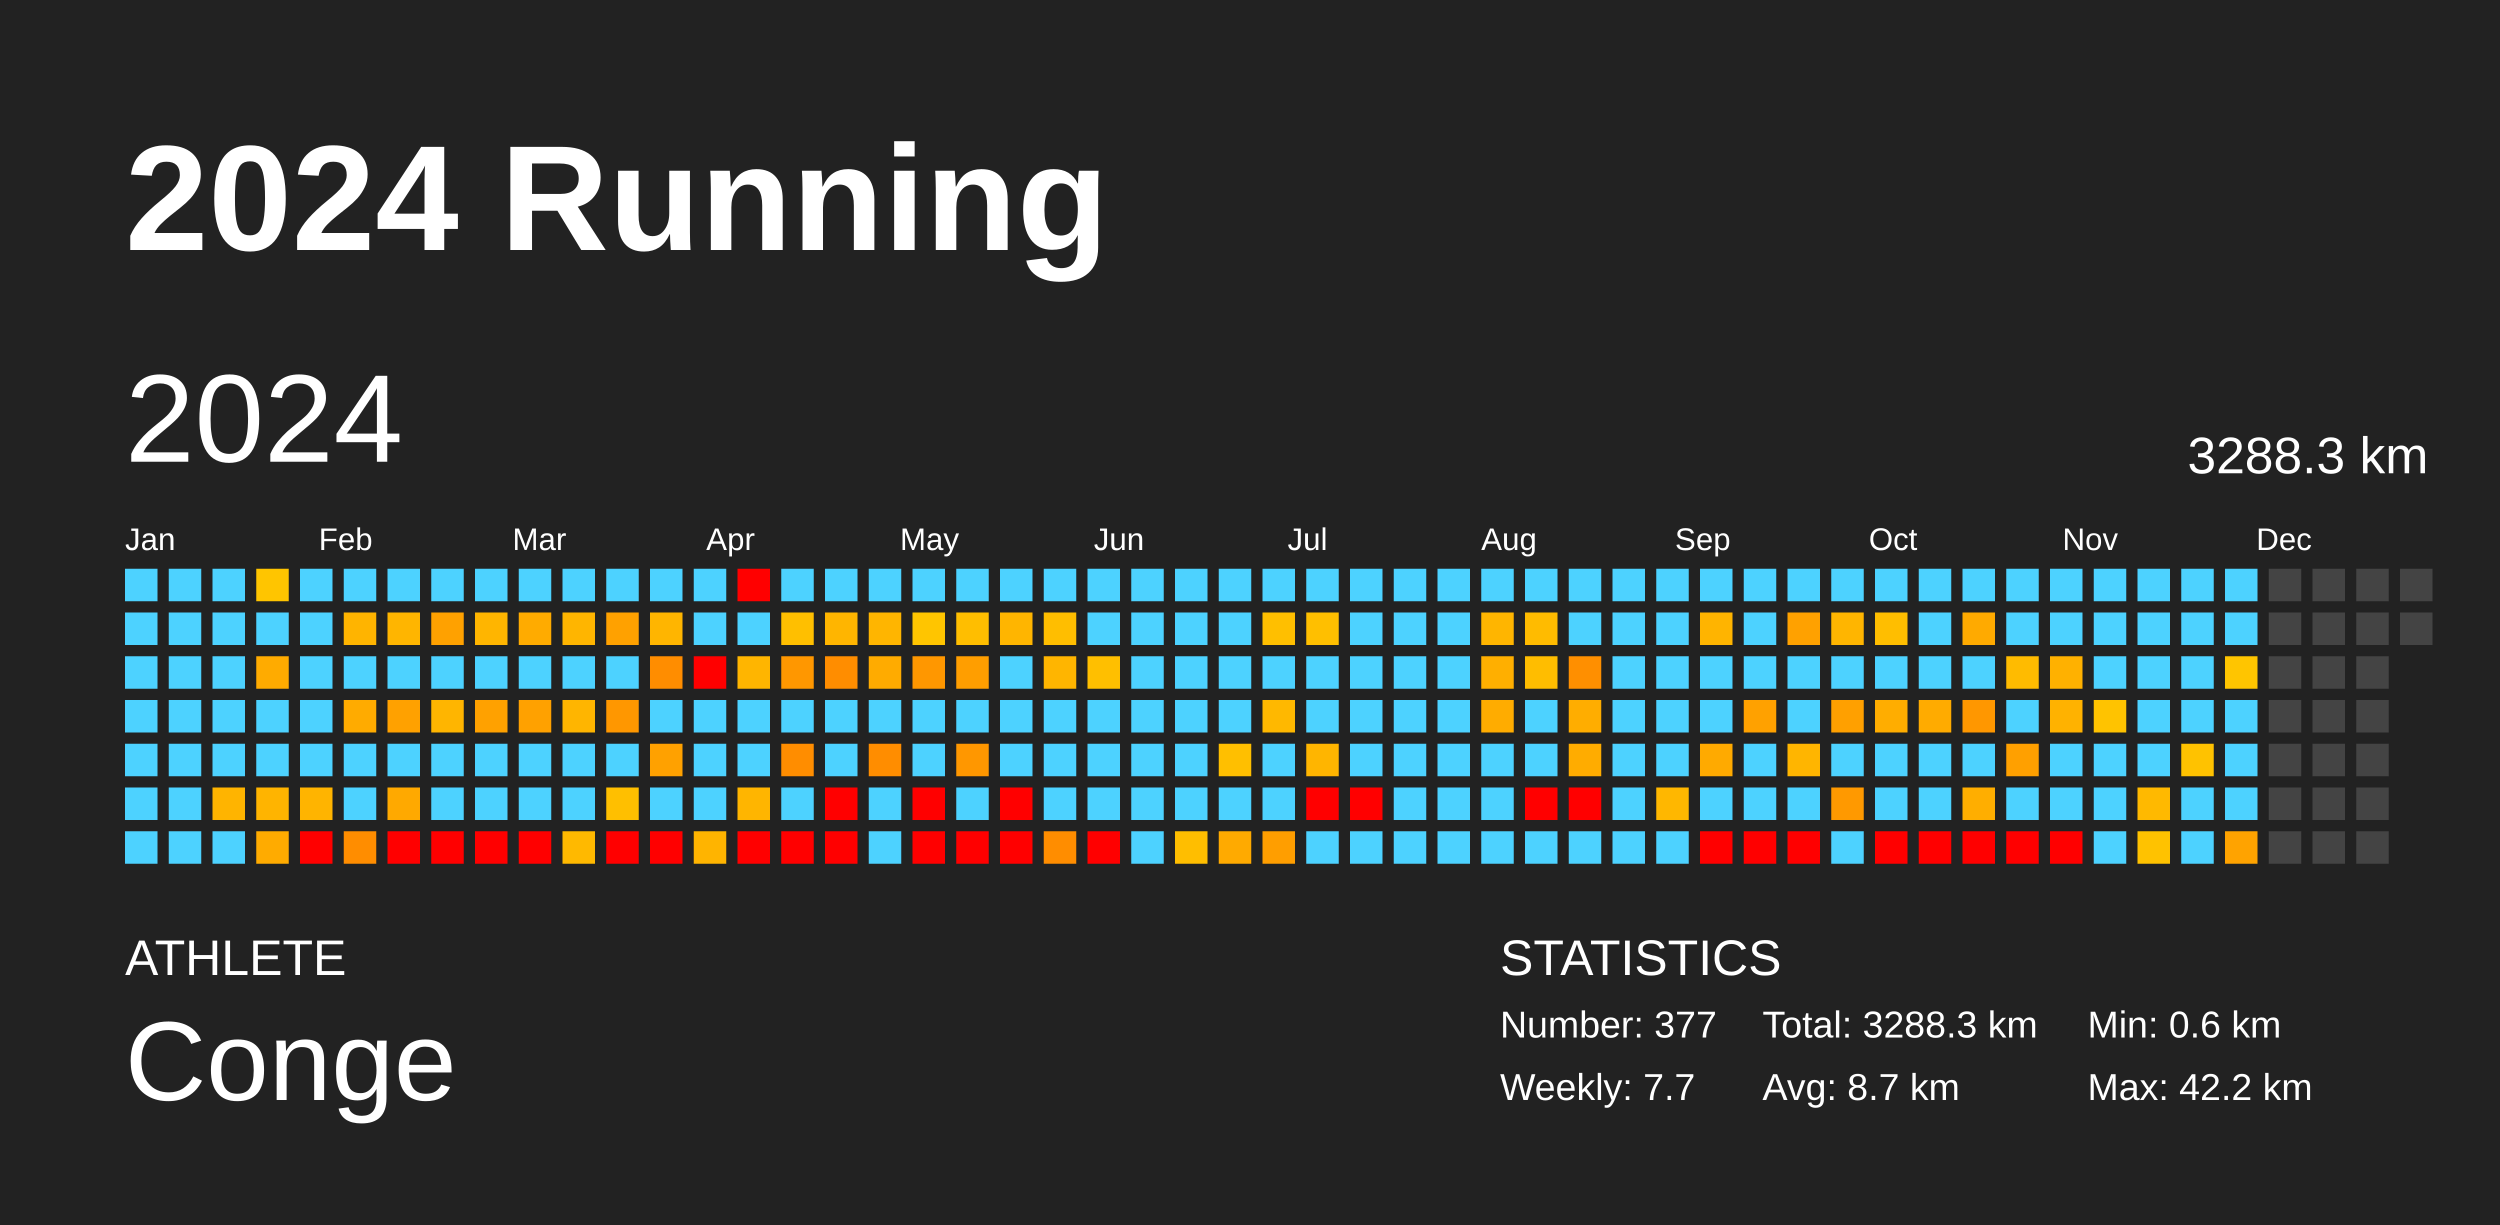
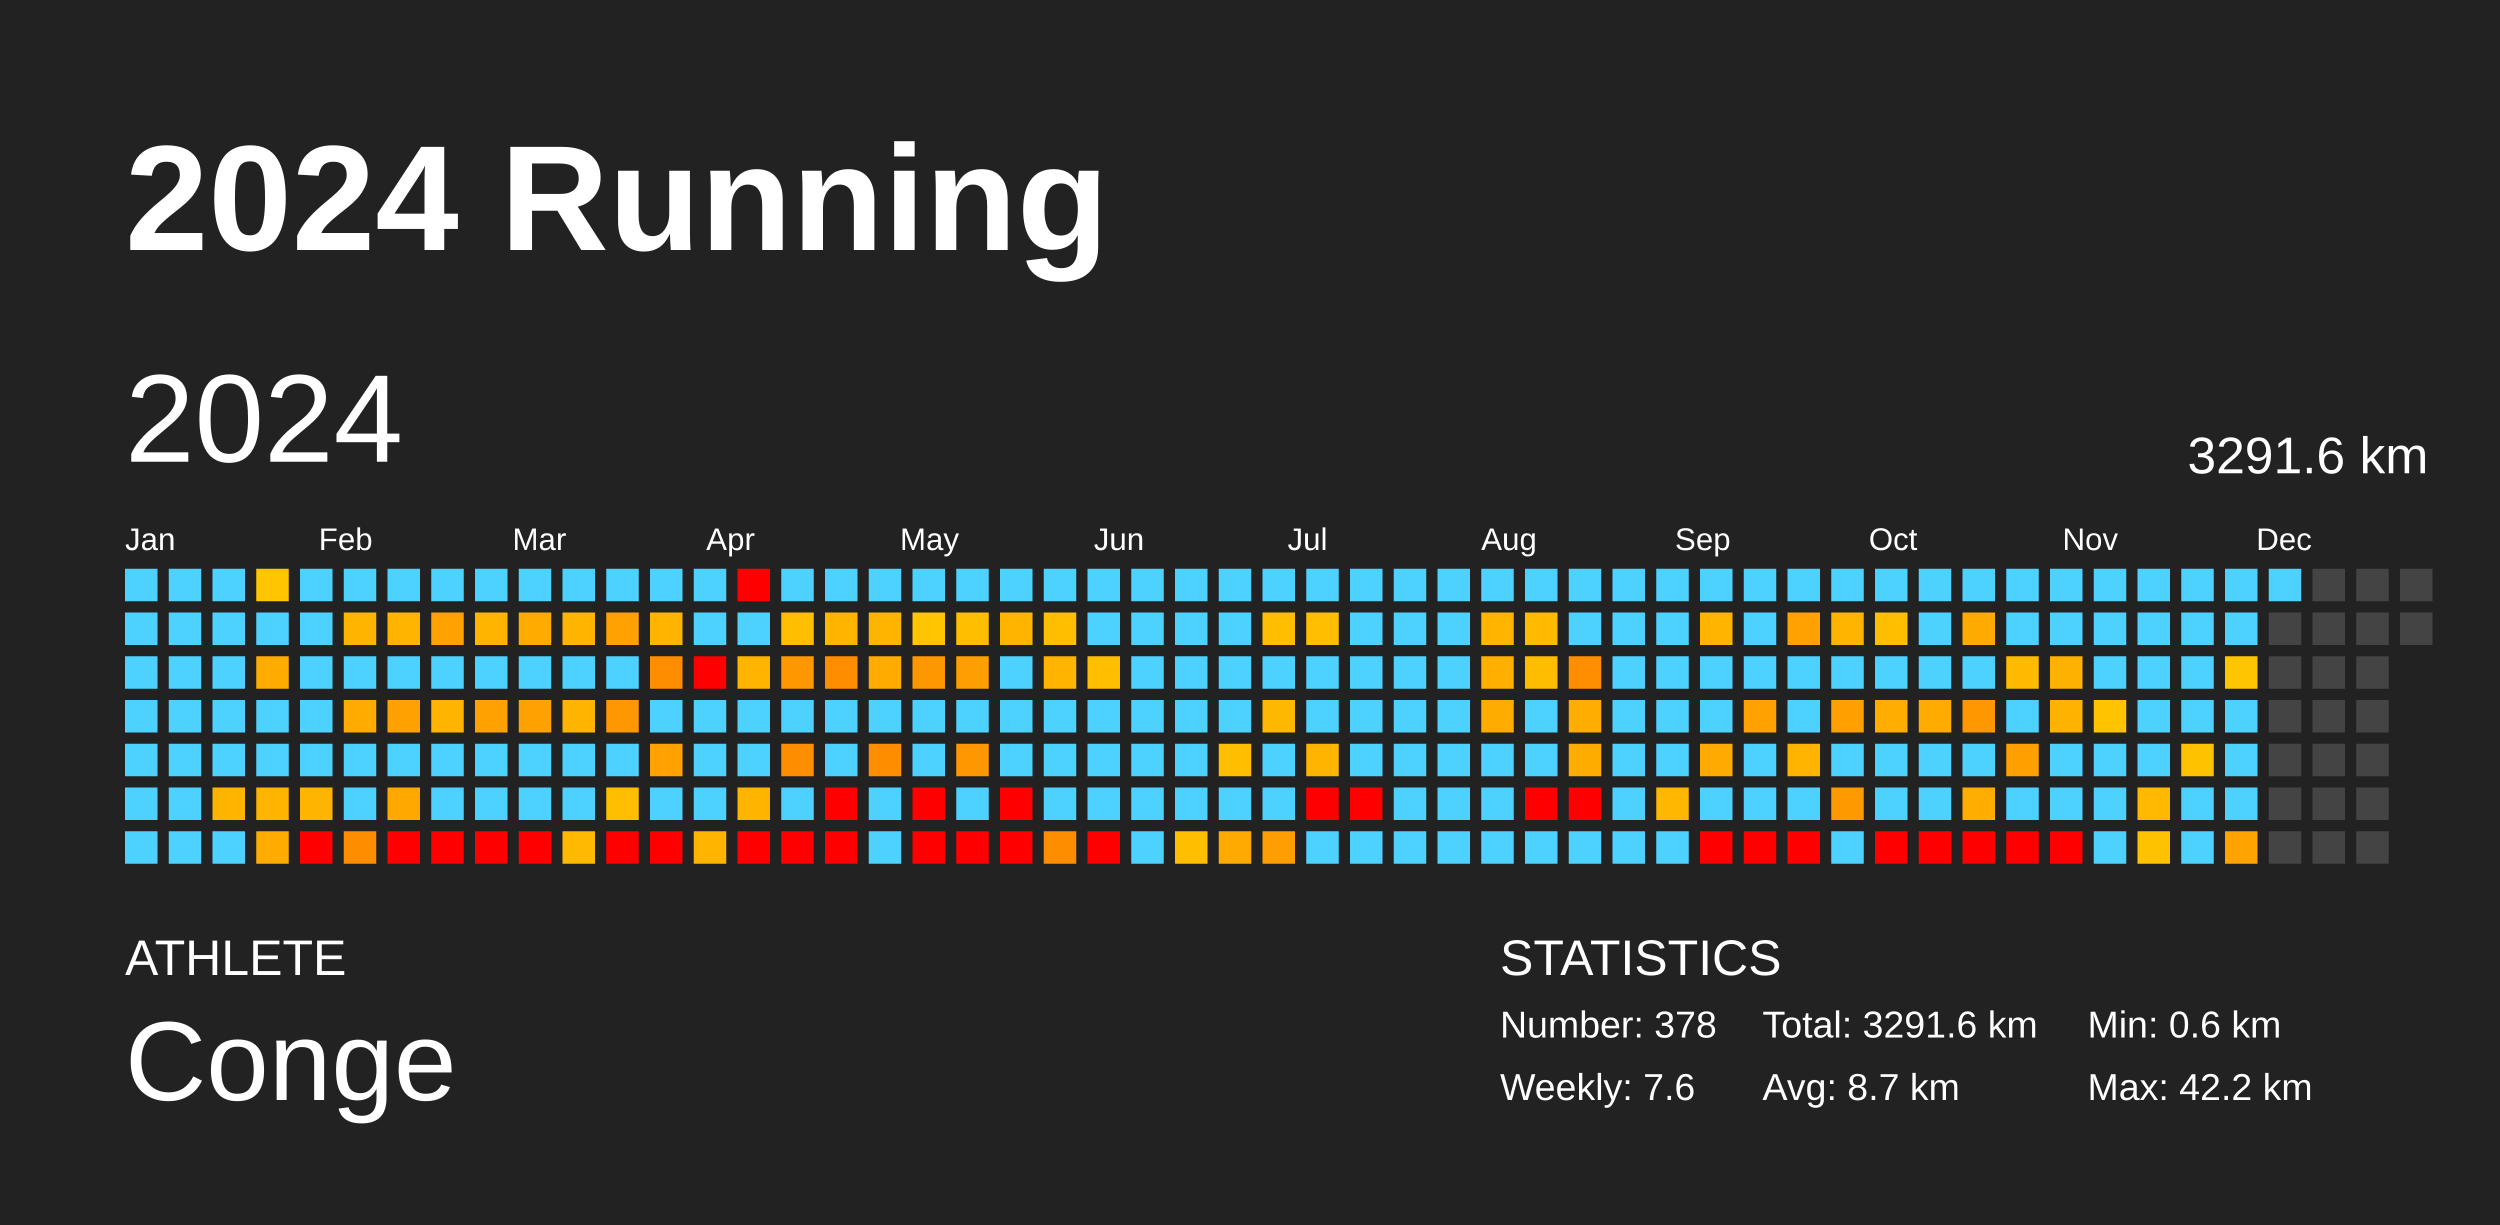
<svg xmlns="http://www.w3.org/2000/svg" baseProfile="full" height="98mm" version="1.1" viewBox="0,0,200,98" width="200mm">
  <defs />
  <rect fill="#222222" height="98" width="200" x="0" y="0" />
  <text fill="#FFFFFF" style="font-size:12px; font-family:Arial; font-weight:bold;" x="10" y="20">2024 Running</text>
  <text fill="#FFFFFF" style="font-size:4px; font-family:Arial" x="10" y="78">ATHLETE</text>
  <text fill="#FFFFFF" style="font-size:9px; font-family:Arial" x="10" y="88">Conge</text>
  <text fill="#FFFFFF" style="font-size:4px; font-family:Arial" x="120" y="78">STATISTICS</text>
-   <text fill="#FFFFFF" style="font-size:3px; font-family:Arial" x="120" y="83">Number: 377</text>
-   <text fill="#FFFFFF" style="font-size:3px; font-family:Arial" x="120" y="88">Weekly: 7.7</text>
-   <text fill="#FFFFFF" style="font-size:3px; font-family:Arial" x="141" y="83">Total: 3288.3 km</text>
+   <text fill="#FFFFFF" style="font-size:3px; font-family:Arial" x="120" y="83">Number: 378</text>
+   <text fill="#FFFFFF" style="font-size:3px; font-family:Arial" x="120" y="88">Weekly: 7.6</text>
+   <text fill="#FFFFFF" style="font-size:3px; font-family:Arial" x="141" y="83">Total: 3291.6 km</text>
  <text fill="#FFFFFF" style="font-size:3px; font-family:Arial" x="141" y="88">Avg: 8.7 km</text>
  <text fill="#FFFFFF" style="font-size:3px; font-family:Arial" x="167" y="83">Min: 0.6 km</text>
  <text fill="#FFFFFF" style="font-size:3px; font-family:Arial" x="167" y="88">Max: 42.2 km</text>
  <text dominant-baseline="hanging" fill="#FFFFFF" style="font-size:10.0px; font-family:Arial;" x="10" y="30">2024</text>
-   <text dominant-baseline="hanging" fill="#FFFFFF" style="font-size:4.125px; font-family:Arial;" x="175" y="35">3288.3 km</text>
+   <text dominant-baseline="hanging" fill="#FFFFFF" style="font-size:4.125px; font-family:Arial;" x="175" y="35">3291.6 km</text>
  <text fill="#FFFFFF" style="font-size:2.5px; font-family:Arial" x="10.0" y="44">Jan</text>
  <text fill="#FFFFFF" style="font-size:2.5px; font-family:Arial" x="25.5" y="44">Feb</text>
  <text fill="#FFFFFF" style="font-size:2.5px; font-family:Arial" x="41.0" y="44">Mar</text>
  <text fill="#FFFFFF" style="font-size:2.5px; font-family:Arial" x="56.5" y="44">Apr</text>
  <text fill="#FFFFFF" style="font-size:2.5px; font-family:Arial" x="72.0" y="44">May</text>
  <text fill="#FFFFFF" style="font-size:2.5px; font-family:Arial" x="87.5" y="44">Jun</text>
  <text fill="#FFFFFF" style="font-size:2.5px; font-family:Arial" x="103.0" y="44">Jul</text>
  <text fill="#FFFFFF" style="font-size:2.5px; font-family:Arial" x="118.5" y="44">Aug</text>
  <text fill="#FFFFFF" style="font-size:2.5px; font-family:Arial" x="134.0" y="44">Sep</text>
  <text fill="#FFFFFF" style="font-size:2.5px; font-family:Arial" x="149.5" y="44">Oct</text>
  <text fill="#FFFFFF" style="font-size:2.5px; font-family:Arial" x="165.0" y="44">Nov</text>
  <text fill="#FFFFFF" style="font-size:2.5px; font-family:Arial" x="180.5" y="44">Dec</text>
  <rect fill="#4dd2ff" height="2.6" width="2.6" x="10.0" y="45.5" />
  <rect fill="#4dd2ff" height="2.6" width="2.6" x="10.0" y="49.0" />
  <rect fill="#4dd2ff" height="2.6" width="2.6" x="10.0" y="52.5" />
  <rect fill="#4dd2ff" height="2.6" width="2.6" x="10.0" y="56.0" />
  <rect fill="#4dd2ff" height="2.6" width="2.6" x="10.0" y="59.5" />
  <rect fill="#4dd2ff" height="2.6" width="2.6" x="10.0" y="63.0" />
  <rect fill="#4dd2ff" height="2.6" width="2.6" x="10.0" y="66.5" />
  <rect fill="#4dd2ff" height="2.6" width="2.6" x="13.5" y="45.5" />
  <rect fill="#4dd2ff" height="2.6" width="2.6" x="13.5" y="49.0" />
  <rect fill="#4dd2ff" height="2.6" width="2.6" x="13.5" y="52.5" />
  <rect fill="#4dd2ff" height="2.6" width="2.6" x="13.5" y="56.0" />
  <rect fill="#4dd2ff" height="2.6" width="2.6" x="13.5" y="59.5" />
  <rect fill="#4dd2ff" height="2.6" width="2.6" x="13.5" y="63.0" />
  <rect fill="#4dd2ff" height="2.6" width="2.6" x="13.5" y="66.5" />
  <rect fill="#4dd2ff" height="2.6" width="2.6" x="17.0" y="45.5" />
  <rect fill="#4dd2ff" height="2.6" width="2.6" x="17.0" y="49.0" />
  <rect fill="#4dd2ff" height="2.6" width="2.6" x="17.0" y="52.5" />
  <rect fill="#4dd2ff" height="2.6" width="2.6" x="17.0" y="56.0" />
  <rect fill="#4dd2ff" height="2.6" width="2.6" x="17.0" y="59.5" />
  <rect fill="#ffb400" height="2.6" width="2.6" x="17.0" y="63.0" />
  <rect fill="#4dd2ff" height="2.6" width="2.6" x="17.0" y="66.5" />
  <rect fill="#ffc500" height="2.6" width="2.6" x="20.5" y="45.5" />
  <rect fill="#4dd2ff" height="2.6" width="2.6" x="20.5" y="49.0" />
  <rect fill="#ffab00" height="2.6" width="2.6" x="20.5" y="52.5" />
  <rect fill="#4dd2ff" height="2.6" width="2.6" x="20.5" y="56.0" />
  <rect fill="#4dd2ff" height="2.6" width="2.6" x="20.5" y="59.5" />
  <rect fill="#ffb400" height="2.6" width="2.6" x="20.5" y="63.0" />
  <rect fill="#ffab00" height="2.6" width="2.6" x="20.5" y="66.5" />
  <rect fill="#4dd2ff" height="2.6" width="2.6" x="24.0" y="45.5" />
  <rect fill="#4dd2ff" height="2.6" width="2.6" x="24.0" y="49.0" />
  <rect fill="#4dd2ff" height="2.6" width="2.6" x="24.0" y="52.5" />
  <rect fill="#4dd2ff" height="2.6" width="2.6" x="24.0" y="56.0" />
  <rect fill="#4dd2ff" height="2.6" width="2.6" x="24.0" y="59.5" />
  <rect fill="#ffb400" height="2.6" width="2.6" x="24.0" y="63.0" />
  <rect fill="red" height="2.6" width="2.6" x="24.0" y="66.5" />
  <rect fill="#4dd2ff" height="2.6" width="2.6" x="27.5" y="45.5" />
  <rect fill="#ffb400" height="2.6" width="2.6" x="27.5" y="49.0" />
  <rect fill="#4dd2ff" height="2.6" width="2.6" x="27.5" y="52.5" />
  <rect fill="#ffab00" height="2.6" width="2.6" x="27.5" y="56.0" />
  <rect fill="#4dd2ff" height="2.6" width="2.6" x="27.5" y="59.5" />
  <rect fill="#4dd2ff" height="2.6" width="2.6" x="27.5" y="63.0" />
  <rect fill="#ff8d00" height="2.6" width="2.6" x="27.5" y="66.5" />
  <rect fill="#4dd2ff" height="2.6" width="2.6" x="31.0" y="45.5" />
  <rect fill="#ffb500" height="2.6" width="2.6" x="31.0" y="49.0" />
  <rect fill="#4dd2ff" height="2.6" width="2.6" x="31.0" y="52.5" />
  <rect fill="#ffa100" height="2.6" width="2.6" x="31.0" y="56.0" />
  <rect fill="#4dd2ff" height="2.6" width="2.6" x="31.0" y="59.5" />
  <rect fill="#ffa900" height="2.6" width="2.6" x="31.0" y="63.0" />
  <rect fill="red" height="2.6" width="2.6" x="31.0" y="66.5" />
  <rect fill="#4dd2ff" height="2.6" width="2.6" x="34.5" y="45.5" />
  <rect fill="#ffa100" height="2.6" width="2.6" x="34.5" y="49.0" />
  <rect fill="#4dd2ff" height="2.6" width="2.6" x="34.5" y="52.5" />
  <rect fill="#ffb500" height="2.6" width="2.6" x="34.5" y="56.0" />
  <rect fill="#4dd2ff" height="2.6" width="2.6" x="34.5" y="59.5" />
  <rect fill="#4dd2ff" height="2.6" width="2.6" x="34.5" y="63.0" />
  <rect fill="red" height="2.6" width="2.6" x="34.5" y="66.5" />
  <rect fill="#4dd2ff" height="2.6" width="2.6" x="38.0" y="45.5" />
  <rect fill="#ffb500" height="2.6" width="2.6" x="38.0" y="49.0" />
  <rect fill="#4dd2ff" height="2.6" width="2.6" x="38.0" y="52.5" />
  <rect fill="#ffa100" height="2.6" width="2.6" x="38.0" y="56.0" />
  <rect fill="#4dd2ff" height="2.6" width="2.6" x="38.0" y="59.5" />
  <rect fill="#4dd2ff" height="2.6" width="2.6" x="38.0" y="63.0" />
  <rect fill="red" height="2.6" width="2.6" x="38.0" y="66.5" />
  <rect fill="#4dd2ff" height="2.6" width="2.6" x="41.5" y="45.5" />
  <rect fill="#ffab00" height="2.6" width="2.6" x="41.5" y="49.0" />
  <rect fill="#4dd2ff" height="2.6" width="2.6" x="41.5" y="52.5" />
  <rect fill="#ffa100" height="2.6" width="2.6" x="41.5" y="56.0" />
  <rect fill="#4dd2ff" height="2.6" width="2.6" x="41.5" y="59.5" />
  <rect fill="#4dd2ff" height="2.6" width="2.6" x="41.5" y="63.0" />
  <rect fill="red" height="2.6" width="2.6" x="41.5" y="66.5" />
  <rect fill="#4dd2ff" height="2.6" width="2.6" x="45.0" y="45.5" />
  <rect fill="#ffb500" height="2.6" width="2.6" x="45.0" y="49.0" />
  <rect fill="#4dd2ff" height="2.6" width="2.6" x="45.0" y="52.5" />
  <rect fill="#ffb500" height="2.6" width="2.6" x="45.0" y="56.0" />
  <rect fill="#4dd2ff" height="2.6" width="2.6" x="45.0" y="59.5" />
  <rect fill="#4dd2ff" height="2.6" width="2.6" x="45.0" y="63.0" />
  <rect fill="#ffb900" height="2.6" width="2.6" x="45.0" y="66.5" />
  <rect fill="#4dd2ff" height="2.6" width="2.6" x="48.5" y="45.5" />
  <rect fill="#ffa100" height="2.6" width="2.6" x="48.5" y="49.0" />
  <rect fill="#4dd2ff" height="2.6" width="2.6" x="48.5" y="52.5" />
  <rect fill="#ff9700" height="2.6" width="2.6" x="48.5" y="56.0" />
  <rect fill="#4dd2ff" height="2.6" width="2.6" x="48.5" y="59.5" />
  <rect fill="#ffbf00" height="2.6" width="2.6" x="48.5" y="63.0" />
  <rect fill="red" height="2.6" width="2.6" x="48.5" y="66.5" />
  <rect fill="#4dd2ff" height="2.6" width="2.6" x="52.0" y="45.5" />
  <rect fill="#ffb500" height="2.6" width="2.6" x="52.0" y="49.0" />
  <rect fill="#ff8d00" height="2.6" width="2.6" x="52.0" y="52.5" />
  <rect fill="#4dd2ff" height="2.6" width="2.6" x="52.0" y="56.0" />
  <rect fill="#ffa100" height="2.6" width="2.6" x="52.0" y="59.5" />
  <rect fill="#4dd2ff" height="2.6" width="2.6" x="52.0" y="63.0" />
  <rect fill="red" height="2.6" width="2.6" x="52.0" y="66.5" />
  <rect fill="#4dd2ff" height="2.6" width="2.6" x="55.5" y="45.5" />
  <rect fill="#4dd2ff" height="2.6" width="2.6" x="55.5" y="49.0" />
  <rect fill="red" height="2.6" width="2.6" x="55.5" y="52.5" />
  <rect fill="#4dd2ff" height="2.6" width="2.6" x="55.5" y="56.0" />
  <rect fill="#4dd2ff" height="2.6" width="2.6" x="55.5" y="59.5" />
  <rect fill="#4dd2ff" height="2.6" width="2.6" x="55.5" y="63.0" />
  <rect fill="#ffb400" height="2.6" width="2.6" x="55.5" y="66.5" />
  <rect fill="red" height="2.6" width="2.6" x="59.0" y="45.5" />
  <rect fill="#4dd2ff" height="2.6" width="2.6" x="59.0" y="49.0" />
  <rect fill="#ffb500" height="2.6" width="2.6" x="59.0" y="52.5" />
  <rect fill="#4dd2ff" height="2.6" width="2.6" x="59.0" y="56.0" />
  <rect fill="#4dd2ff" height="2.6" width="2.6" x="59.0" y="59.5" />
  <rect fill="#ffb500" height="2.6" width="2.6" x="59.0" y="63.0" />
  <rect fill="red" height="2.6" width="2.6" x="59.0" y="66.5" />
  <rect fill="#4dd2ff" height="2.6" width="2.6" x="62.5" y="45.5" />
  <rect fill="#ffbf00" height="2.6" width="2.6" x="62.5" y="49.0" />
  <rect fill="#ff9700" height="2.6" width="2.6" x="62.5" y="52.5" />
  <rect fill="#4dd2ff" height="2.6" width="2.6" x="62.5" y="56.0" />
  <rect fill="#ff8d00" height="2.6" width="2.6" x="62.5" y="59.5" />
  <rect fill="#4dd2ff" height="2.6" width="2.6" x="62.5" y="63.0" />
  <rect fill="red" height="2.6" width="2.6" x="62.5" y="66.5" />
  <rect fill="#4dd2ff" height="2.6" width="2.6" x="66.0" y="45.5" />
  <rect fill="#ffb500" height="2.6" width="2.6" x="66.0" y="49.0" />
  <rect fill="#ff8d00" height="2.6" width="2.6" x="66.0" y="52.5" />
  <rect fill="#4dd2ff" height="2.6" width="2.6" x="66.0" y="56.0" />
  <rect fill="#4dd2ff" height="2.6" width="2.6" x="66.0" y="59.5" />
  <rect fill="red" height="2.6" width="2.6" x="66.0" y="63.0" />
  <rect fill="red" height="2.6" width="2.6" x="66.0" y="66.5" />
  <rect fill="#4dd2ff" height="2.6" width="2.6" x="69.5" y="45.5" />
  <rect fill="#ffb500" height="2.6" width="2.6" x="69.5" y="49.0" />
  <rect fill="#ffab00" height="2.6" width="2.6" x="69.5" y="52.5" />
  <rect fill="#4dd2ff" height="2.6" width="2.6" x="69.5" y="56.0" />
  <rect fill="#ff8d00" height="2.6" width="2.6" x="69.5" y="59.5" />
  <rect fill="#4dd2ff" height="2.6" width="2.6" x="69.5" y="63.0" />
  <rect fill="#4dd2ff" height="2.6" width="2.6" x="69.5" y="66.5" />
  <rect fill="#4dd2ff" height="2.6" width="2.6" x="73.0" y="45.5" />
  <rect fill="#ffc500" height="2.6" width="2.6" x="73.0" y="49.0" />
  <rect fill="#ff9700" height="2.6" width="2.6" x="73.0" y="52.5" />
  <rect fill="#4dd2ff" height="2.6" width="2.6" x="73.0" y="56.0" />
  <rect fill="#4dd2ff" height="2.6" width="2.6" x="73.0" y="59.5" />
  <rect fill="red" height="2.6" width="2.6" x="73.0" y="63.0" />
  <rect fill="red" height="2.6" width="2.6" x="73.0" y="66.5" />
  <rect fill="#4dd2ff" height="2.6" width="2.6" x="76.5" y="45.5" />
  <rect fill="#ffbe00" height="2.6" width="2.6" x="76.5" y="49.0" />
  <rect fill="#ff9e00" height="2.6" width="2.6" x="76.5" y="52.5" />
  <rect fill="#4dd2ff" height="2.6" width="2.6" x="76.5" y="56.0" />
  <rect fill="#ff9700" height="2.6" width="2.6" x="76.5" y="59.5" />
  <rect fill="#4dd2ff" height="2.6" width="2.6" x="76.5" y="63.0" />
  <rect fill="red" height="2.6" width="2.6" x="76.5" y="66.5" />
  <rect fill="#4dd2ff" height="2.6" width="2.6" x="80.0" y="45.5" />
  <rect fill="#ffb500" height="2.6" width="2.6" x="80.0" y="49.0" />
  <rect fill="#4dd2ff" height="2.6" width="2.6" x="80.0" y="52.5" />
  <rect fill="#4dd2ff" height="2.6" width="2.6" x="80.0" y="56.0" />
  <rect fill="#4dd2ff" height="2.6" width="2.6" x="80.0" y="59.5" />
  <rect fill="red" height="2.6" width="2.6" x="80.0" y="63.0" />
  <rect fill="red" height="2.6" width="2.6" x="80.0" y="66.5" />
  <rect fill="#4dd2ff" height="2.6" width="2.6" x="83.5" y="45.5" />
  <rect fill="#ffbe00" height="2.6" width="2.6" x="83.5" y="49.0" />
  <rect fill="#ffb500" height="2.6" width="2.6" x="83.5" y="52.5" />
  <rect fill="#4dd2ff" height="2.6" width="2.6" x="83.5" y="56.0" />
  <rect fill="#4dd2ff" height="2.6" width="2.6" x="83.5" y="59.5" />
  <rect fill="#4dd2ff" height="2.6" width="2.6" x="83.5" y="63.0" />
  <rect fill="#ff8d00" height="2.6" width="2.6" x="83.5" y="66.5" />
  <rect fill="#4dd2ff" height="2.6" width="2.6" x="87.0" y="45.5" />
  <rect fill="#4dd2ff" height="2.6" width="2.6" x="87.0" y="49.0" />
  <rect fill="#ffbf00" height="2.6" width="2.6" x="87.0" y="52.5" />
  <rect fill="#4dd2ff" height="2.6" width="2.6" x="87.0" y="56.0" />
  <rect fill="#4dd2ff" height="2.6" width="2.6" x="87.0" y="59.5" />
  <rect fill="#4dd2ff" height="2.6" width="2.6" x="87.0" y="63.0" />
  <rect fill="red" height="2.6" width="2.6" x="87.0" y="66.5" />
  <rect fill="#4dd2ff" height="2.6" width="2.6" x="90.5" y="45.5" />
  <rect fill="#4dd2ff" height="2.6" width="2.6" x="90.5" y="49.0" />
  <rect fill="#4dd2ff" height="2.6" width="2.6" x="90.5" y="52.5" />
  <rect fill="#4dd2ff" height="2.6" width="2.6" x="90.5" y="56.0" />
  <rect fill="#4dd2ff" height="2.6" width="2.6" x="90.5" y="59.5" />
  <rect fill="#4dd2ff" height="2.6" width="2.6" x="90.5" y="63.0" />
  <rect fill="#4dd2ff" height="2.6" width="2.6" x="90.5" y="66.5" />
  <rect fill="#4dd2ff" height="2.6" width="2.6" x="94.0" y="45.5" />
  <rect fill="#4dd2ff" height="2.6" width="2.6" x="94.0" y="49.0" />
  <rect fill="#4dd2ff" height="2.6" width="2.6" x="94.0" y="52.5" />
  <rect fill="#4dd2ff" height="2.6" width="2.6" x="94.0" y="56.0" />
  <rect fill="#4dd2ff" height="2.6" width="2.6" x="94.0" y="59.5" />
  <rect fill="#4dd2ff" height="2.6" width="2.6" x="94.0" y="63.0" />
  <rect fill="#ffbe00" height="2.6" width="2.6" x="94.0" y="66.5" />
  <rect fill="#4dd2ff" height="2.6" width="2.6" x="97.5" y="45.5" />
  <rect fill="#4dd2ff" height="2.6" width="2.6" x="97.5" y="49.0" />
  <rect fill="#4dd2ff" height="2.6" width="2.6" x="97.5" y="52.5" />
  <rect fill="#4dd2ff" height="2.6" width="2.6" x="97.5" y="56.0" />
  <rect fill="#ffbf00" height="2.6" width="2.6" x="97.5" y="59.5" />
  <rect fill="#4dd2ff" height="2.6" width="2.6" x="97.5" y="63.0" />
  <rect fill="#ffaa00" height="2.6" width="2.6" x="97.5" y="66.5" />
  <rect fill="#4dd2ff" height="2.6" width="2.6" x="101.0" y="45.5" />
  <rect fill="#ffbf00" height="2.6" width="2.6" x="101.0" y="49.0" />
  <rect fill="#4dd2ff" height="2.6" width="2.6" x="101.0" y="52.5" />
  <rect fill="#ffb800" height="2.6" width="2.6" x="101.0" y="56.0" />
  <rect fill="#4dd2ff" height="2.6" width="2.6" x="101.0" y="59.5" />
  <rect fill="#4dd2ff" height="2.6" width="2.6" x="101.0" y="63.0" />
  <rect fill="#ff9e00" height="2.6" width="2.6" x="101.0" y="66.5" />
  <rect fill="#4dd2ff" height="2.6" width="2.6" x="104.5" y="45.5" />
  <rect fill="#ffbf00" height="2.6" width="2.6" x="104.5" y="49.0" />
  <rect fill="#4dd2ff" height="2.6" width="2.6" x="104.5" y="52.5" />
  <rect fill="#4dd2ff" height="2.6" width="2.6" x="104.5" y="56.0" />
  <rect fill="#ffb500" height="2.6" width="2.6" x="104.5" y="59.5" />
  <rect fill="red" height="2.6" width="2.6" x="104.5" y="63.0" />
  <rect fill="#4dd2ff" height="2.6" width="2.6" x="104.5" y="66.5" />
  <rect fill="#4dd2ff" height="2.6" width="2.6" x="108.0" y="45.5" />
  <rect fill="#4dd2ff" height="2.6" width="2.6" x="108.0" y="49.0" />
  <rect fill="#4dd2ff" height="2.6" width="2.6" x="108.0" y="52.5" />
  <rect fill="#4dd2ff" height="2.6" width="2.6" x="108.0" y="56.0" />
  <rect fill="#4dd2ff" height="2.6" width="2.6" x="108.0" y="59.5" />
  <rect fill="red" height="2.6" width="2.6" x="108.0" y="63.0" />
  <rect fill="#4dd2ff" height="2.6" width="2.6" x="108.0" y="66.5" />
  <rect fill="#4dd2ff" height="2.6" width="2.6" x="111.5" y="45.5" />
  <rect fill="#4dd2ff" height="2.6" width="2.6" x="111.5" y="49.0" />
  <rect fill="#4dd2ff" height="2.6" width="2.6" x="111.5" y="52.5" />
  <rect fill="#4dd2ff" height="2.6" width="2.6" x="111.5" y="56.0" />
  <rect fill="#4dd2ff" height="2.6" width="2.6" x="111.5" y="59.5" />
  <rect fill="#4dd2ff" height="2.6" width="2.6" x="111.5" y="63.0" />
  <rect fill="#4dd2ff" height="2.6" width="2.6" x="111.5" y="66.5" />
  <rect fill="#4dd2ff" height="2.6" width="2.6" x="115.0" y="45.5" />
  <rect fill="#4dd2ff" height="2.6" width="2.6" x="115.0" y="49.0" />
  <rect fill="#4dd2ff" height="2.6" width="2.6" x="115.0" y="52.5" />
  <rect fill="#4dd2ff" height="2.6" width="2.6" x="115.0" y="56.0" />
  <rect fill="#4dd2ff" height="2.6" width="2.6" x="115.0" y="59.5" />
  <rect fill="#4dd2ff" height="2.6" width="2.6" x="115.0" y="63.0" />
  <rect fill="#4dd2ff" height="2.6" width="2.6" x="115.0" y="66.5" />
  <rect fill="#4dd2ff" height="2.6" width="2.6" x="118.5" y="45.5" />
  <rect fill="#ffb500" height="2.6" width="2.6" x="118.5" y="49.0" />
  <rect fill="#ffaf00" height="2.6" width="2.6" x="118.5" y="52.5" />
  <rect fill="#ffac00" height="2.6" width="2.6" x="118.5" y="56.0" />
  <rect fill="#4dd2ff" height="2.6" width="2.6" x="118.5" y="59.5" />
  <rect fill="#4dd2ff" height="2.6" width="2.6" x="118.5" y="63.0" />
  <rect fill="#4dd2ff" height="2.6" width="2.6" x="118.5" y="66.5" />
  <rect fill="#4dd2ff" height="2.6" width="2.6" x="122.0" y="45.5" />
  <rect fill="#ffbb00" height="2.6" width="2.6" x="122.0" y="49.0" />
  <rect fill="#ffbd00" height="2.6" width="2.6" x="122.0" y="52.5" />
  <rect fill="#4dd2ff" height="2.6" width="2.6" x="122.0" y="56.0" />
  <rect fill="#4dd2ff" height="2.6" width="2.6" x="122.0" y="59.5" />
  <rect fill="red" height="2.6" width="2.6" x="122.0" y="63.0" />
  <rect fill="#4dd2ff" height="2.6" width="2.6" x="122.0" y="66.5" />
  <rect fill="#4dd2ff" height="2.6" width="2.6" x="125.5" y="45.5" />
  <rect fill="#4dd2ff" height="2.6" width="2.6" x="125.5" y="49.0" />
  <rect fill="#ff8f00" height="2.6" width="2.6" x="125.5" y="52.5" />
  <rect fill="#ffad00" height="2.6" width="2.6" x="125.5" y="56.0" />
  <rect fill="#ffac00" height="2.6" width="2.6" x="125.5" y="59.5" />
  <rect fill="red" height="2.6" width="2.6" x="125.5" y="63.0" />
  <rect fill="#4dd2ff" height="2.6" width="2.6" x="125.5" y="66.5" />
  <rect fill="#4dd2ff" height="2.6" width="2.6" x="129.0" y="45.5" />
  <rect fill="#4dd2ff" height="2.6" width="2.6" x="129.0" y="49.0" />
  <rect fill="#4dd2ff" height="2.6" width="2.6" x="129.0" y="52.5" />
  <rect fill="#4dd2ff" height="2.6" width="2.6" x="129.0" y="56.0" />
  <rect fill="#4dd2ff" height="2.6" width="2.6" x="129.0" y="59.5" />
  <rect fill="#4dd2ff" height="2.6" width="2.6" x="129.0" y="63.0" />
  <rect fill="#4dd2ff" height="2.6" width="2.6" x="129.0" y="66.5" />
  <rect fill="#4dd2ff" height="2.6" width="2.6" x="132.5" y="45.5" />
  <rect fill="#4dd2ff" height="2.6" width="2.6" x="132.5" y="49.0" />
  <rect fill="#4dd2ff" height="2.6" width="2.6" x="132.5" y="52.5" />
  <rect fill="#4dd2ff" height="2.6" width="2.6" x="132.5" y="56.0" />
  <rect fill="#4dd2ff" height="2.6" width="2.6" x="132.5" y="59.5" />
  <rect fill="#ffb700" height="2.6" width="2.6" x="132.5" y="63.0" />
  <rect fill="#4dd2ff" height="2.6" width="2.6" x="132.5" y="66.5" />
  <rect fill="#4dd2ff" height="2.6" width="2.6" x="136.0" y="45.5" />
  <rect fill="#ffb400" height="2.6" width="2.6" x="136.0" y="49.0" />
  <rect fill="#4dd2ff" height="2.6" width="2.6" x="136.0" y="52.5" />
  <rect fill="#4dd2ff" height="2.6" width="2.6" x="136.0" y="56.0" />
  <rect fill="#ffaa00" height="2.6" width="2.6" x="136.0" y="59.5" />
  <rect fill="#4dd2ff" height="2.6" width="2.6" x="136.0" y="63.0" />
  <rect fill="red" height="2.6" width="2.6" x="136.0" y="66.5" />
  <rect fill="#4dd2ff" height="2.6" width="2.6" x="139.5" y="45.5" />
  <rect fill="#4dd2ff" height="2.6" width="2.6" x="139.5" y="49.0" />
  <rect fill="#4dd2ff" height="2.6" width="2.6" x="139.5" y="52.5" />
  <rect fill="#ffa100" height="2.6" width="2.6" x="139.5" y="56.0" />
  <rect fill="#4dd2ff" height="2.6" width="2.6" x="139.5" y="59.5" />
  <rect fill="#4dd2ff" height="2.6" width="2.6" x="139.5" y="63.0" />
  <rect fill="red" height="2.6" width="2.6" x="139.5" y="66.5" />
  <rect fill="#4dd2ff" height="2.6" width="2.6" x="143.0" y="45.5" />
  <rect fill="#ffa100" height="2.6" width="2.6" x="143.0" y="49.0" />
  <rect fill="#4dd2ff" height="2.6" width="2.6" x="143.0" y="52.5" />
  <rect fill="#4dd2ff" height="2.6" width="2.6" x="143.0" y="56.0" />
  <rect fill="#ffb500" height="2.6" width="2.6" x="143.0" y="59.5" />
  <rect fill="#4dd2ff" height="2.6" width="2.6" x="143.0" y="63.0" />
  <rect fill="red" height="2.6" width="2.6" x="143.0" y="66.5" />
  <rect fill="#4dd2ff" height="2.6" width="2.6" x="146.5" y="45.5" />
  <rect fill="#ffb500" height="2.6" width="2.6" x="146.5" y="49.0" />
  <rect fill="#4dd2ff" height="2.6" width="2.6" x="146.5" y="52.5" />
  <rect fill="#ffa000" height="2.6" width="2.6" x="146.5" y="56.0" />
  <rect fill="#4dd2ff" height="2.6" width="2.6" x="146.5" y="59.5" />
  <rect fill="#ff9900" height="2.6" width="2.6" x="146.5" y="63.0" />
  <rect fill="#4dd2ff" height="2.6" width="2.6" x="146.5" y="66.5" />
  <rect fill="#4dd2ff" height="2.6" width="2.6" x="150.0" y="45.5" />
  <rect fill="#ffbe00" height="2.6" width="2.6" x="150.0" y="49.0" />
  <rect fill="#4dd2ff" height="2.6" width="2.6" x="150.0" y="52.5" />
  <rect fill="#ffad00" height="2.6" width="2.6" x="150.0" y="56.0" />
  <rect fill="#4dd2ff" height="2.6" width="2.6" x="150.0" y="59.5" />
  <rect fill="#4dd2ff" height="2.6" width="2.6" x="150.0" y="63.0" />
  <rect fill="red" height="2.6" width="2.6" x="150.0" y="66.5" />
  <rect fill="#4dd2ff" height="2.6" width="2.6" x="153.5" y="45.5" />
  <rect fill="#4dd2ff" height="2.6" width="2.6" x="153.5" y="49.0" />
  <rect fill="#4dd2ff" height="2.6" width="2.6" x="153.5" y="52.5" />
  <rect fill="#ffab00" height="2.6" width="2.6" x="153.5" y="56.0" />
  <rect fill="#4dd2ff" height="2.6" width="2.6" x="153.5" y="59.5" />
  <rect fill="#4dd2ff" height="2.6" width="2.6" x="153.5" y="63.0" />
  <rect fill="red" height="2.6" width="2.6" x="153.5" y="66.5" />
  <rect fill="#4dd2ff" height="2.6" width="2.6" x="157.0" y="45.5" />
  <rect fill="#ffaa00" height="2.6" width="2.6" x="157.0" y="49.0" />
  <rect fill="#4dd2ff" height="2.6" width="2.6" x="157.0" y="52.5" />
  <rect fill="#ff9700" height="2.6" width="2.6" x="157.0" y="56.0" />
  <rect fill="#4dd2ff" height="2.6" width="2.6" x="157.0" y="59.5" />
  <rect fill="#ffae00" height="2.6" width="2.6" x="157.0" y="63.0" />
  <rect fill="red" height="2.6" width="2.6" x="157.0" y="66.5" />
  <rect fill="#4dd2ff" height="2.6" width="2.6" x="160.5" y="45.5" />
  <rect fill="#4dd2ff" height="2.6" width="2.6" x="160.5" y="49.0" />
  <rect fill="#ffbb00" height="2.6" width="2.6" x="160.5" y="52.5" />
  <rect fill="#4dd2ff" height="2.6" width="2.6" x="160.5" y="56.0" />
  <rect fill="#ffa000" height="2.6" width="2.6" x="160.5" y="59.5" />
  <rect fill="#4dd2ff" height="2.6" width="2.6" x="160.5" y="63.0" />
  <rect fill="red" height="2.6" width="2.6" x="160.5" y="66.5" />
  <rect fill="#4dd2ff" height="2.6" width="2.6" x="164.0" y="45.5" />
  <rect fill="#4dd2ff" height="2.6" width="2.6" x="164.0" y="49.0" />
  <rect fill="#ffb100" height="2.6" width="2.6" x="164.0" y="52.5" />
  <rect fill="#ffb200" height="2.6" width="2.6" x="164.0" y="56.0" />
  <rect fill="#4dd2ff" height="2.6" width="2.6" x="164.0" y="59.5" />
  <rect fill="#4dd2ff" height="2.6" width="2.6" x="164.0" y="63.0" />
  <rect fill="red" height="2.6" width="2.6" x="164.0" y="66.5" />
  <rect fill="#4dd2ff" height="2.6" width="2.6" x="167.5" y="45.5" />
  <rect fill="#4dd2ff" height="2.6" width="2.6" x="167.5" y="49.0" />
  <rect fill="#4dd2ff" height="2.6" width="2.6" x="167.5" y="52.5" />
  <rect fill="#ffc300" height="2.6" width="2.6" x="167.5" y="56.0" />
  <rect fill="#4dd2ff" height="2.6" width="2.6" x="167.5" y="59.5" />
  <rect fill="#4dd2ff" height="2.6" width="2.6" x="167.5" y="63.0" />
  <rect fill="#4dd2ff" height="2.6" width="2.6" x="167.5" y="66.5" />
  <rect fill="#4dd2ff" height="2.6" width="2.6" x="171.0" y="45.5" />
  <rect fill="#4dd2ff" height="2.6" width="2.6" x="171.0" y="49.0" />
  <rect fill="#4dd2ff" height="2.6" width="2.6" x="171.0" y="52.5" />
  <rect fill="#4dd2ff" height="2.6" width="2.6" x="171.0" y="56.0" />
  <rect fill="#4dd2ff" height="2.6" width="2.6" x="171.0" y="59.5" />
  <rect fill="#ffb900" height="2.6" width="2.6" x="171.0" y="63.0" />
  <rect fill="#ffc200" height="2.6" width="2.6" x="171.0" y="66.5" />
  <rect fill="#4dd2ff" height="2.6" width="2.6" x="174.5" y="45.5" />
  <rect fill="#4dd2ff" height="2.6" width="2.6" x="174.5" y="49.0" />
  <rect fill="#4dd2ff" height="2.6" width="2.6" x="174.5" y="52.5" />
  <rect fill="#4dd2ff" height="2.6" width="2.6" x="174.5" y="56.0" />
  <rect fill="#ffc200" height="2.6" width="2.6" x="174.5" y="59.5" />
  <rect fill="#4dd2ff" height="2.6" width="2.6" x="174.5" y="63.0" />
  <rect fill="#4dd2ff" height="2.6" width="2.6" x="174.5" y="66.5" />
  <rect fill="#4dd2ff" height="2.6" width="2.6" x="178.0" y="45.5" />
  <rect fill="#4dd2ff" height="2.6" width="2.6" x="178.0" y="49.0" />
  <rect fill="#ffc500" height="2.6" width="2.6" x="178.0" y="52.5" />
  <rect fill="#4dd2ff" height="2.6" width="2.6" x="178.0" y="56.0" />
  <rect fill="#4dd2ff" height="2.6" width="2.6" x="178.0" y="59.5" />
  <rect fill="#4dd2ff" height="2.6" width="2.6" x="178.0" y="63.0" />
  <rect fill="#ffa300" height="2.6" width="2.6" x="178.0" y="66.5" />
-   <rect fill="#444444" height="2.6" width="2.6" x="181.5" y="45.5" />
+   <rect fill="#4dd2ff" height="2.6" width="2.6" x="181.5" y="45.5" />
  <rect fill="#444444" height="2.6" width="2.6" x="181.5" y="49.0" />
  <rect fill="#444444" height="2.6" width="2.6" x="181.5" y="52.5" />
  <rect fill="#444444" height="2.6" width="2.6" x="181.5" y="56.0" />
  <rect fill="#444444" height="2.6" width="2.6" x="181.5" y="59.5" />
  <rect fill="#444444" height="2.6" width="2.6" x="181.5" y="63.0" />
  <rect fill="#444444" height="2.6" width="2.6" x="181.5" y="66.5" />
  <rect fill="#444444" height="2.6" width="2.6" x="185.0" y="45.5" />
  <rect fill="#444444" height="2.6" width="2.6" x="185.0" y="49.0" />
  <rect fill="#444444" height="2.6" width="2.6" x="185.0" y="52.5" />
  <rect fill="#444444" height="2.6" width="2.6" x="185.0" y="56.0" />
  <rect fill="#444444" height="2.6" width="2.6" x="185.0" y="59.5" />
  <rect fill="#444444" height="2.6" width="2.6" x="185.0" y="63.0" />
  <rect fill="#444444" height="2.6" width="2.6" x="185.0" y="66.5" />
  <rect fill="#444444" height="2.6" width="2.6" x="188.5" y="45.5" />
  <rect fill="#444444" height="2.6" width="2.6" x="188.5" y="49.0" />
  <rect fill="#444444" height="2.6" width="2.6" x="188.5" y="52.5" />
  <rect fill="#444444" height="2.6" width="2.6" x="188.5" y="56.0" />
  <rect fill="#444444" height="2.6" width="2.6" x="188.5" y="59.5" />
  <rect fill="#444444" height="2.6" width="2.6" x="188.5" y="63.0" />
  <rect fill="#444444" height="2.6" width="2.6" x="188.5" y="66.5" />
  <rect fill="#444444" height="2.6" width="2.6" x="192.0" y="45.5" />
  <rect fill="#444444" height="2.6" width="2.6" x="192.0" y="49.0" />
</svg>
